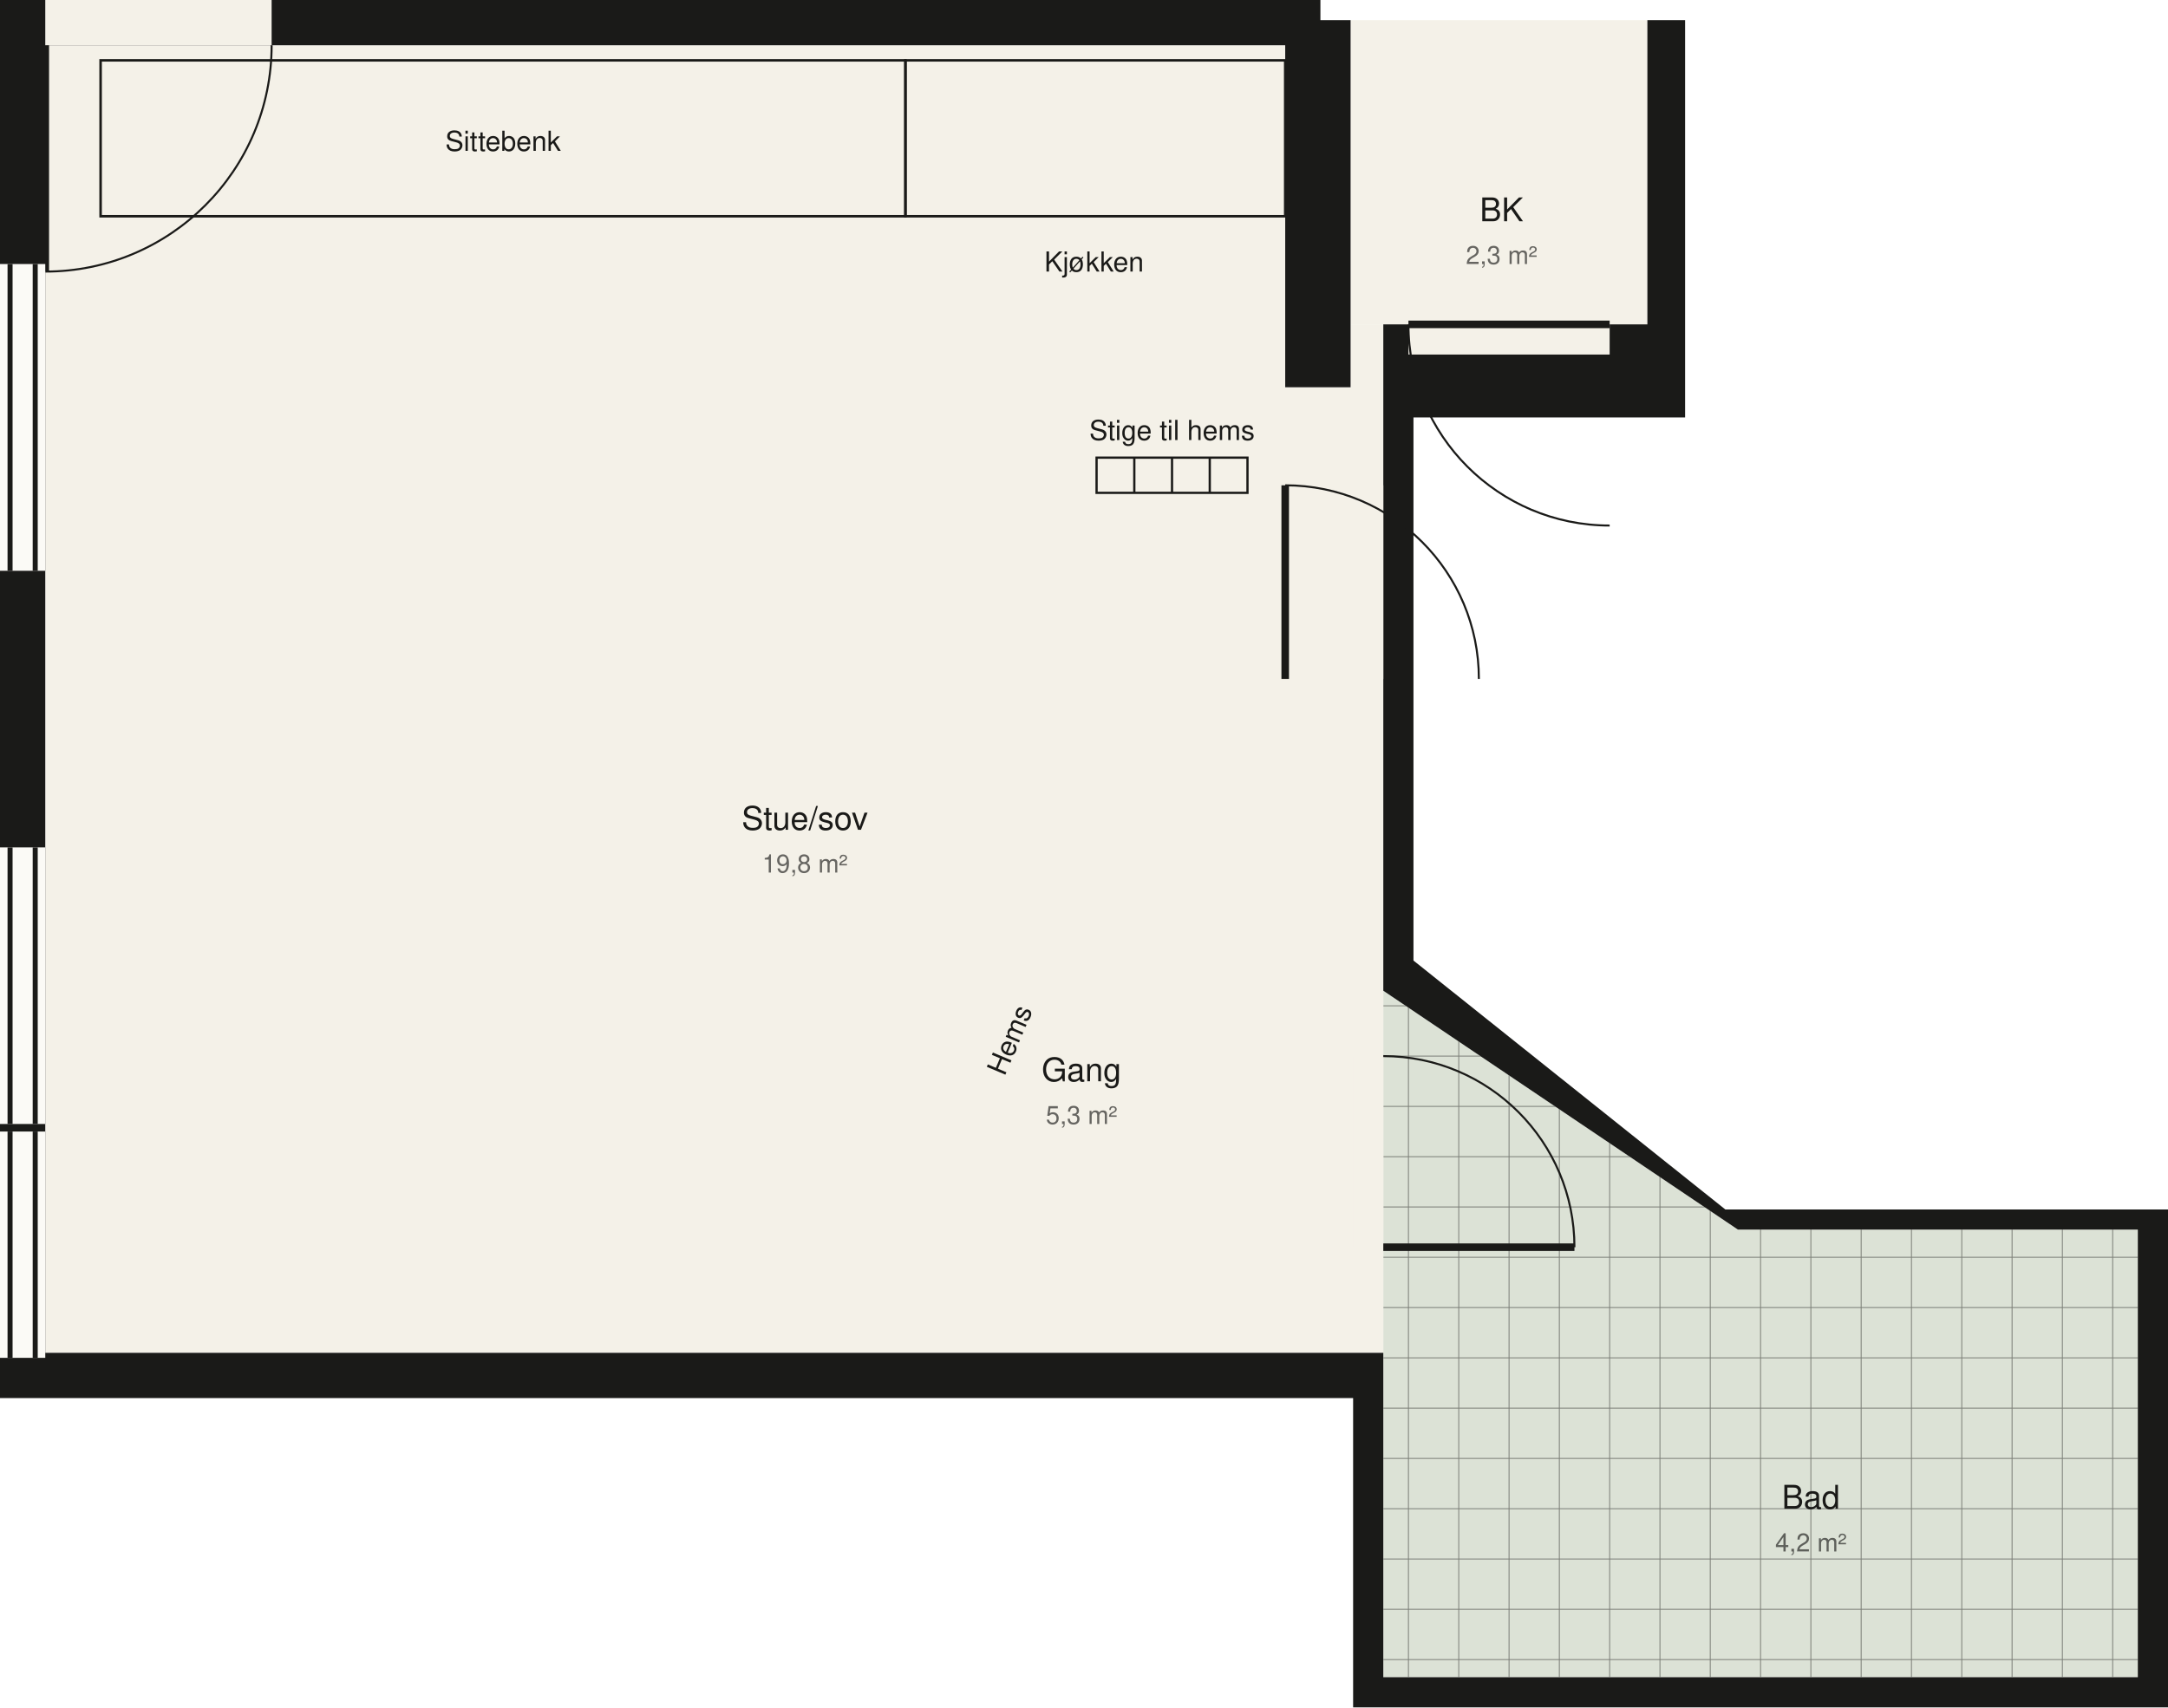
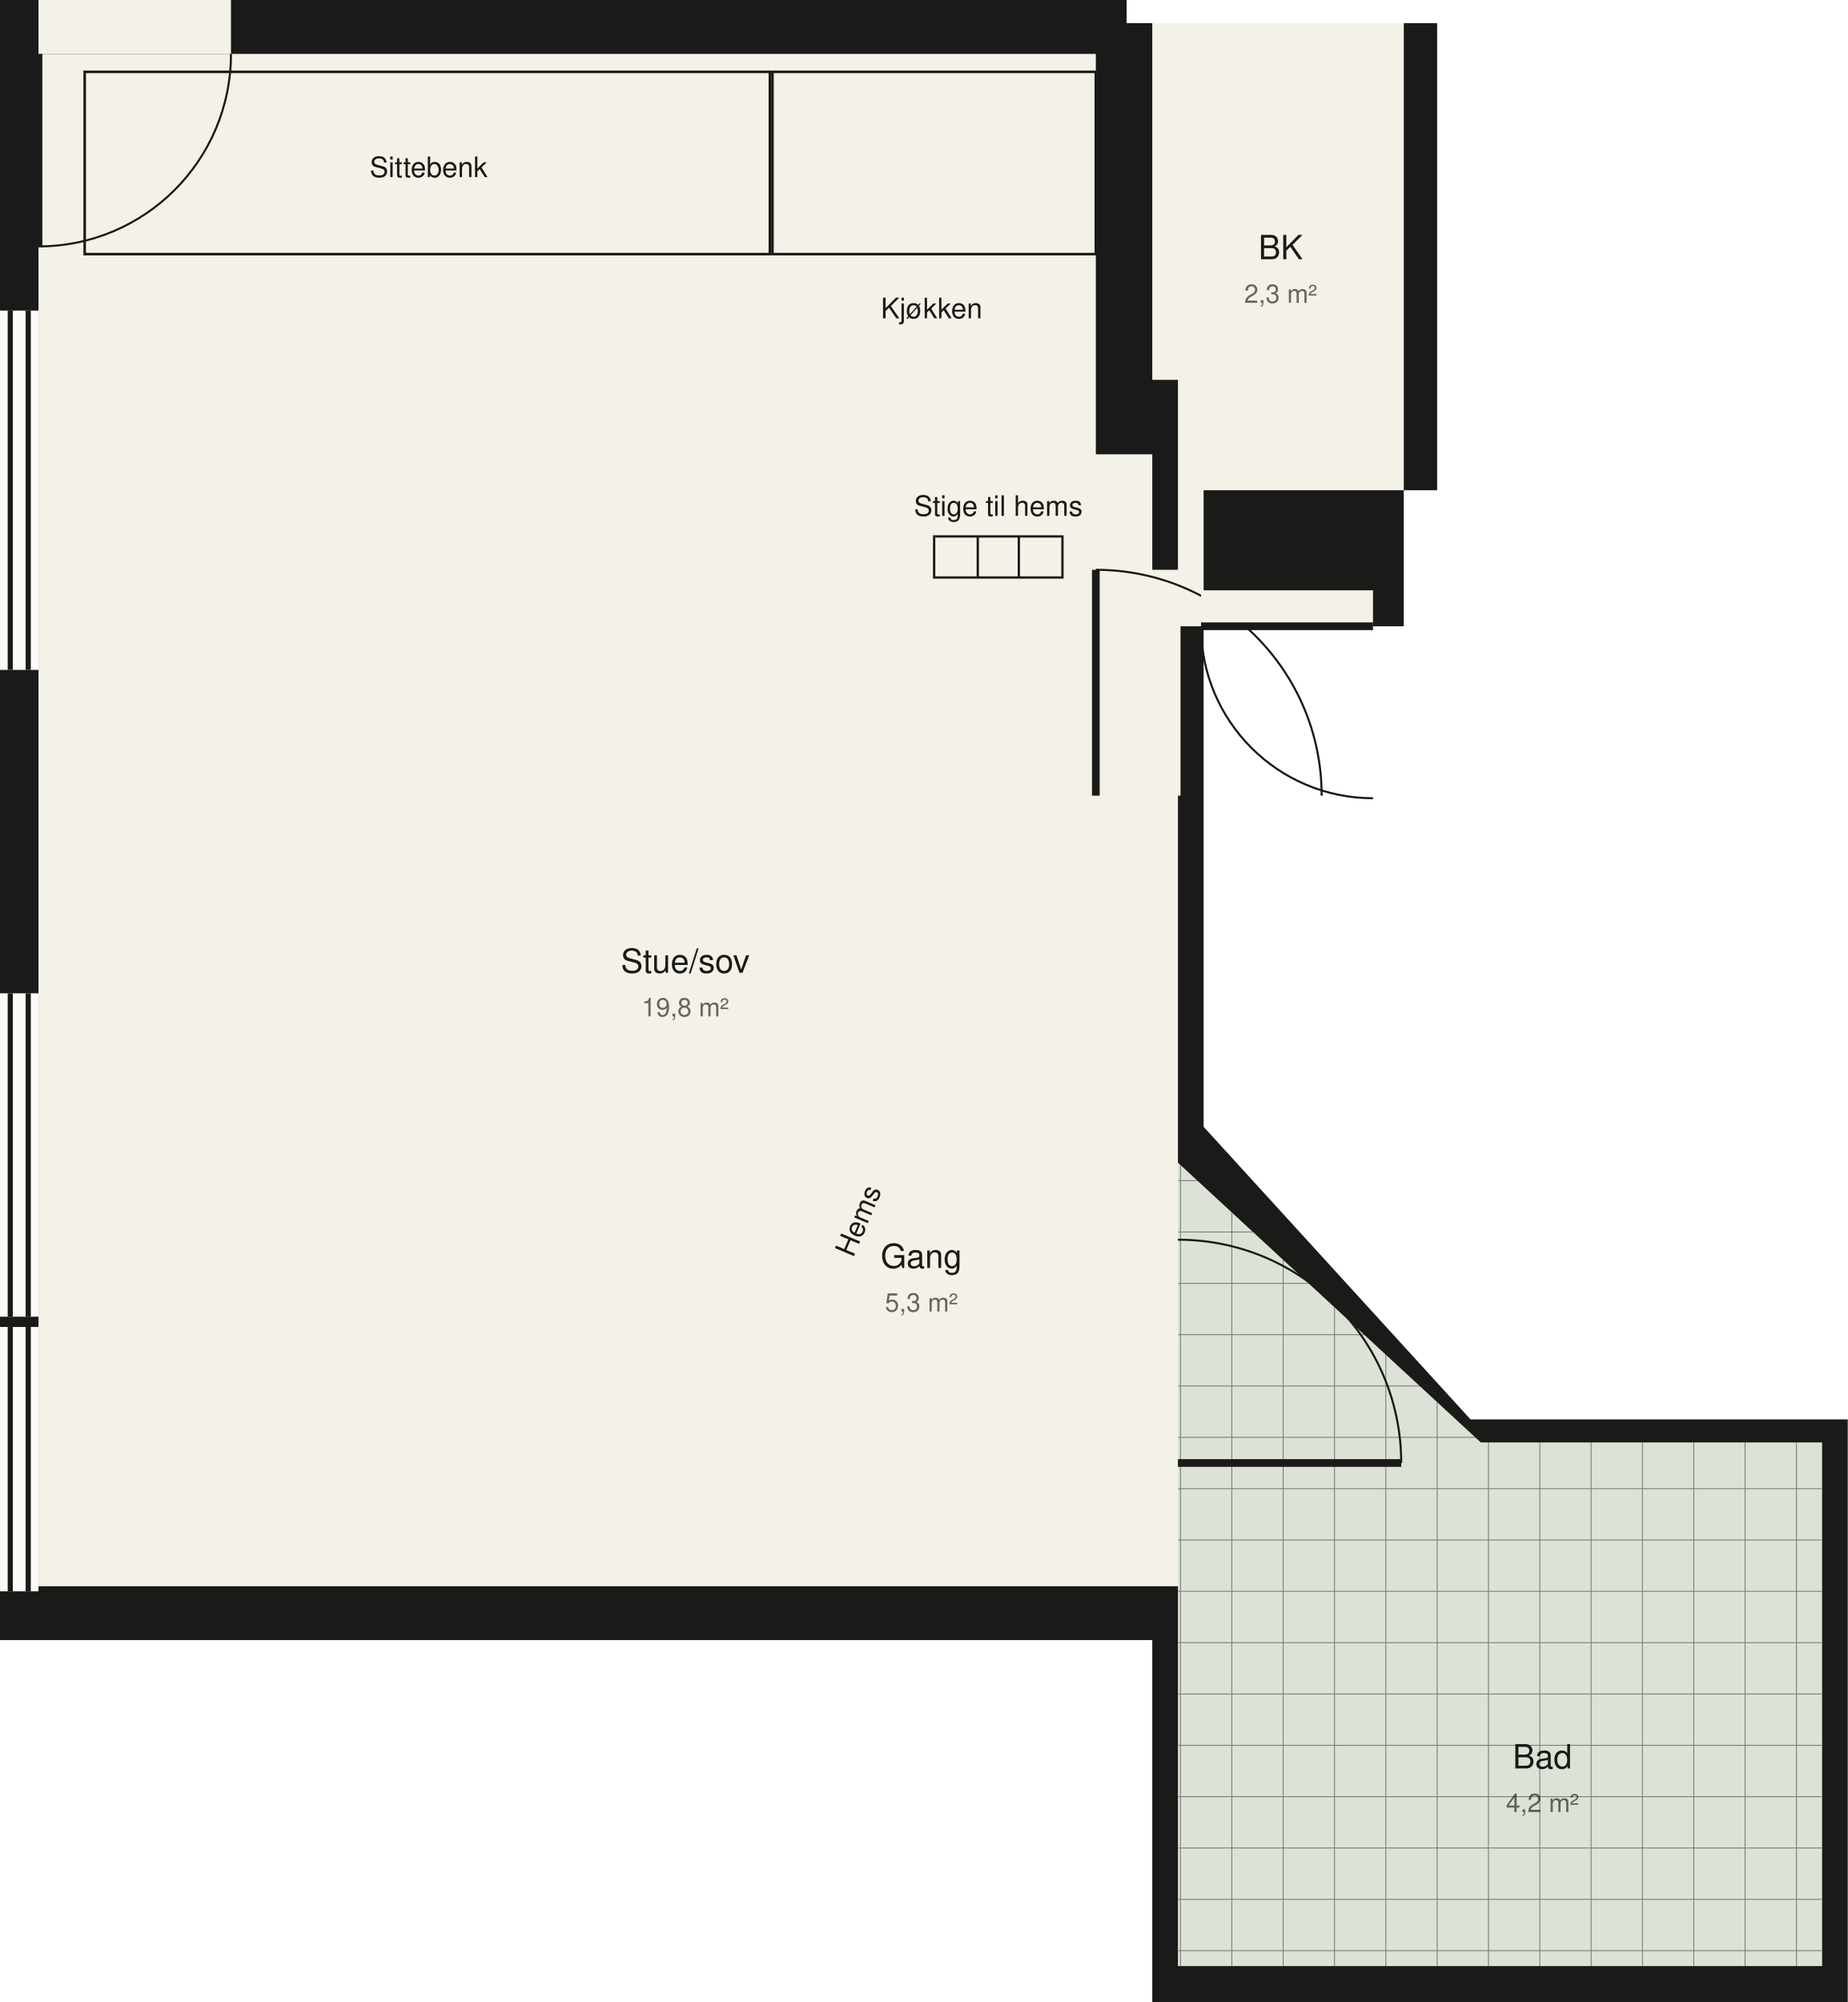
- <svg xmlns="http://www.w3.org/2000/svg" viewBox="0 0 862 679">
-   <polygon points="18,18 511,18 511,154 537,154 537,129 550,129 550,538 18,538" fill="#F4F1E8" />
-   <polygon points="550,394 691,489 850,489 850,667 550,667" fill="#DCE2D6" />
-   <polygon points="537,8 655,8 655,129 537,129" fill="#F4F1E8" />
+ <svg xmlns="http://www.w3.org/2000/svg" viewBox="0 0 720 780">
+   <polygon points="15,21 427,21 427,177 449,177 449,148 459,148 459,618 15,618" fill="#F4F1E8" />
+   <polygon points="459,453 577,562 710,562 710,766 459,766" fill="#DCE2D6" />
+   <polygon points="449,9 547,9 547,244 449,244" fill="#F4F1E8" />
  <clipPath id="bad1">
-     <polygon points="550,394 691,489 850,489 850,667 550,667" />
+     <polygon points="459,453 577,562 710,562 710,766 459,766" />
  </clipPath>
  <g clip-path="url(#bad1)" stroke="#1A1A18" stroke-width="0.35" opacity="0.5">
-     <line x1="560" y1="394" x2="560" y2="667" />
-     <line x1="580" y1="394" x2="580" y2="667" />
-     <line x1="600" y1="394" x2="600" y2="667" />
-     <line x1="620" y1="394" x2="620" y2="667" />
-     <line x1="640" y1="394" x2="640" y2="667" />
-     <line x1="660" y1="394" x2="660" y2="667" />
-     <line x1="680" y1="394" x2="680" y2="667" />
-     <line x1="700" y1="394" x2="700" y2="667" />
-     <line x1="720" y1="394" x2="720" y2="667" />
-     <line x1="740" y1="394" x2="740" y2="667" />
-     <line x1="760" y1="394" x2="760" y2="667" />
-     <line x1="780" y1="394" x2="780" y2="667" />
-     <line x1="800" y1="394" x2="800" y2="667" />
-     <line x1="820" y1="394" x2="820" y2="667" />
-     <line x1="840" y1="394" x2="840" y2="667" />
-     <line x1="550" y1="400" x2="850" y2="400" />
-     <line x1="550" y1="420" x2="850" y2="420" />
-     <line x1="550" y1="440" x2="850" y2="440" />
-     <line x1="550" y1="460" x2="850" y2="460" />
-     <line x1="550" y1="480" x2="850" y2="480" />
-     <line x1="550" y1="500" x2="850" y2="500" />
-     <line x1="550" y1="520" x2="850" y2="520" />
-     <line x1="550" y1="540" x2="850" y2="540" />
-     <line x1="550" y1="560" x2="850" y2="560" />
-     <line x1="550" y1="580" x2="850" y2="580" />
-     <line x1="550" y1="600" x2="850" y2="600" />
-     <line x1="550" y1="620" x2="850" y2="620" />
-     <line x1="550" y1="640" x2="850" y2="640" />
-     <line x1="550" y1="660" x2="850" y2="660" />
+     <line x1="460" y1="453" x2="460" y2="766" />
+     <line x1="480" y1="453" x2="480" y2="766" />
+     <line x1="500" y1="453" x2="500" y2="766" />
+     <line x1="520" y1="453" x2="520" y2="766" />
+     <line x1="540" y1="453" x2="540" y2="766" />
+     <line x1="560" y1="453" x2="560" y2="766" />
+     <line x1="580" y1="453" x2="580" y2="766" />
+     <line x1="600" y1="453" x2="600" y2="766" />
+     <line x1="620" y1="453" x2="620" y2="766" />
+     <line x1="640" y1="453" x2="640" y2="766" />
+     <line x1="660" y1="453" x2="660" y2="766" />
+     <line x1="680" y1="453" x2="680" y2="766" />
+     <line x1="700" y1="453" x2="700" y2="766" />
+     <line x1="459" y1="460" x2="710" y2="460" />
+     <line x1="459" y1="480" x2="710" y2="480" />
+     <line x1="459" y1="500" x2="710" y2="500" />
+     <line x1="459" y1="520" x2="710" y2="520" />
+     <line x1="459" y1="540" x2="710" y2="540" />
+     <line x1="459" y1="560" x2="710" y2="560" />
+     <line x1="459" y1="580" x2="710" y2="580" />
+     <line x1="459" y1="600" x2="710" y2="600" />
+     <line x1="459" y1="620" x2="710" y2="620" />
+     <line x1="459" y1="640" x2="710" y2="640" />
+     <line x1="459" y1="660" x2="710" y2="660" />
+     <line x1="459" y1="680" x2="710" y2="680" />
+     <line x1="459" y1="700" x2="710" y2="700" />
+     <line x1="459" y1="720" x2="710" y2="720" />
+     <line x1="459" y1="740" x2="710" y2="740" />
+     <line x1="459" y1="760" x2="710" y2="760" />
  </g>
-   <path d="M 0 0 L 525 0 L 525 8 L 670 8 L 670 166 L 562 166 L 562 382 L 686 481 L 862 481 L 862 679 L 538 679 L 538 556 L 0 556 Z M 18 18 L 511 18 L 511 154 L 537 154 L 537 129 L 550 129 L 550 538 L 18 538 Z M 550 394 L 691 489 L 850 489 L 850 667 L 550 667 Z M 537 8 L 655 8 L 655 129 L 537 129 Z" fill="#1A1A18" fill-rule="evenodd" />
-   <rect x="18" y="0" width="90" height="18" fill="#F4F1E8" />
-   <line x1="18" y1="18" x2="18" y2="108" stroke="#1A1A18" stroke-width="3" />
-   <path d="M 18 108 A 90 90 0 0 0 108 18" fill="none" stroke="#1A1A18" stroke-width="0.8" />
-   <rect x="511" y="193" width="39" height="77" fill="#F4F1E8" />
-   <line x1="511" y1="270" x2="511" y2="193" stroke="#1A1A18" stroke-width="3" />
-   <path d="M 511 193 A 77 77 0 0 1 588 270" fill="none" stroke="#1A1A18" stroke-width="0.8" />
-   <rect x="560" y="129" width="80" height="12" fill="#F4F1E8" />
-   <line x1="640" y1="129" x2="560" y2="129" stroke="#1A1A18" stroke-width="3" />
-   <path d="M 560 129 A 80 80 0 0 0 640 209" fill="none" stroke="#1A1A18" stroke-width="0.8" />
-   <rect x="538" y="420" width="12" height="76" fill="#F4F1E8" />
-   <line x1="550" y1="496" x2="626" y2="496" stroke="#1A1A18" stroke-width="3" />
-   <path d="M 626 496 A 76 76 0 0 0 550 420" fill="none" stroke="#1A1A18" stroke-width="0.8" />
-   <rect x="0" y="105" width="18" height="122" fill="#FBFAF6" />
-   <line x1="4" y1="105" x2="4" y2="227" stroke="#1A1A18" stroke-width="2" />
-   <line x1="14" y1="105" x2="14" y2="227" stroke="#1A1A18" stroke-width="2" />
-   <rect x="0" y="337" width="18" height="110" fill="#FBFAF6" />
-   <line x1="4" y1="337" x2="4" y2="447" stroke="#1A1A18" stroke-width="2" />
-   <line x1="14" y1="337" x2="14" y2="447" stroke="#1A1A18" stroke-width="2" />
-   <rect x="0" y="450" width="18" height="90" fill="#FBFAF6" />
-   <line x1="4" y1="450" x2="4" y2="540" stroke="#1A1A18" stroke-width="2" />
-   <line x1="14" y1="450" x2="14" y2="540" stroke="#1A1A18" stroke-width="2" />
-   <use href="#servant" transform="translate(576 38)" />
-   <use href="#dusj" transform="translate(700 490)" />
-   <use href="#wc" transform="translate(585 575)" />
-   <use href="#servant" transform="translate(640 540)" />
-   <use href="#kvask" transform="translate(386 28)" />
-   <use href="#bord2" transform="translate(75 100)" />
-   <use href="#sofa" transform="translate(35 290)" />
-   <use href="#sofabord60" transform="translate(215 295)" />
-   <use href="#lenestol" transform="translate(90 420) rotate(45)" />
-   <use href="#lenestol" transform="translate(220 420) rotate(45)" />
-   <rect x="40" y="24" width="320" height="62" fill="none" stroke="#1A1A18" stroke-width="1" />
-   <rect x="360" y="24" width="151" height="62" fill="none" stroke="#1A1A18" stroke-width="1" />
-   <rect x="436" y="182" width="60" height="14" fill="none" stroke="#1A1A18" stroke-width="0.9" />
-   <line x1="451" y1="182" x2="451" y2="196" stroke="#1A1A18" stroke-width="0.9" />
-   <line x1="466" y1="182" x2="466" y2="196" stroke="#1A1A18" stroke-width="0.9" />
-   <line x1="481" y1="182" x2="481" y2="196" stroke="#1A1A18" stroke-width="0.9" />
-   <text x="466" y="175" font-family="Helvetica" font-size="11" fill="#1A1A18" text-anchor="middle">Stige til hems</text>
-   <text x="200" y="60" font-family="Helvetica" font-size="11" fill="#1A1A18" text-anchor="middle">Sittebenk</text>
-   <text x="435" y="108" font-family="Helvetica" font-size="11" fill="#1A1A18" text-anchor="middle">Kjøkken</text>
-   <text x="405" y="415" font-family="Helvetica" font-size="11" fill="#1A1A18" text-anchor="middle" transform="rotate(-67 405 415)">Hems</text>
+   <path d="M 0 0 L 439 0 L 439 9 L 560 9 L 560 191 L 469 191 L 469 439 L 573 553 L 720 553 L 720 780 L 449 780 L 449 639 L 0 639 Z M 15 21 L 427 21 L 427 177 L 449 177 L 449 148 L 459 148 L 459 618 L 15 618 Z M 459 453 L 577 562 L 710 562 L 710 766 L 459 766 Z M 449 9 L 547 9 L 547 244 L 449 244 Z" fill="#1A1A18" fill-rule="evenodd" />
+   <rect x="15" y="0" width="75" height="21" fill="#F4F1E8" />
+   <line x1="15" y1="21" x2="15" y2="96" stroke="#1A1A18" stroke-width="3" />
+   <path d="M 15 96 A 75 75 0 0 0 90 21" fill="none" stroke="#1A1A18" stroke-width="0.8" />
+   <rect x="427" y="222" width="33" height="88" fill="#F4F1E8" />
+   <line x1="427" y1="310" x2="427" y2="222" stroke="#1A1A18" stroke-width="3" />
+   <path d="M 427 222 A 88 88 0 0 1 515 310" fill="none" stroke="#1A1A18" stroke-width="0.8" />
+   <rect x="468" y="230" width="67" height="14" fill="#F4F1E8" />
+   <line x1="535" y1="244" x2="468" y2="244" stroke="#1A1A18" stroke-width="3" />
+   <path d="M 468 244 A 67 67 0 0 0 535 311" fill="none" stroke="#1A1A18" stroke-width="0.8" />
+   <rect x="449" y="482" width="10" height="87" fill="#F4F1E8" />
+   <line x1="459" y1="570" x2="546" y2="570" stroke="#1A1A18" stroke-width="3" />
+   <path d="M 546 570 A 87 87 0 0 0 459 483" fill="none" stroke="#1A1A18" stroke-width="0.8" />
+   <rect x="0" y="121" width="15" height="140" fill="#FBFAF6" />
+   <line x1="4" y1="121" x2="4" y2="261" stroke="#1A1A18" stroke-width="2" />
+   <line x1="11" y1="121" x2="11" y2="261" stroke="#1A1A18" stroke-width="2" />
+   <rect x="0" y="387" width="15" height="126" fill="#FBFAF6" />
+   <line x1="4" y1="387" x2="4" y2="513" stroke="#1A1A18" stroke-width="2" />
+   <line x1="11" y1="387" x2="11" y2="513" stroke="#1A1A18" stroke-width="2" />
+   <rect x="0" y="517" width="15" height="103" fill="#FBFAF6" />
+   <line x1="4" y1="517" x2="4" y2="620" stroke="#1A1A18" stroke-width="2" />
+   <line x1="11" y1="517" x2="11" y2="620" stroke="#1A1A18" stroke-width="2" />
+   <use href="#servant" transform="translate(481 44)" />
+   <use href="#dusj" transform="translate(585 563)" />
+   <use href="#wc" transform="translate(489 661)" />
+   <use href="#servant" transform="translate(535 620)" />
+   <use href="#kvask" transform="translate(322 32)" />
+   <use href="#bord2" transform="translate(63 115)" />
+   <use href="#sofa" transform="translate(29 333)" />
+   <use href="#sofabord60" transform="translate(180 339)" />
+   <use href="#lenestol" transform="translate(75 482) rotate(45)" />
+   <use href="#lenestol" transform="translate(184 482) rotate(45)" />
+   <rect x="33" y="28" width="267" height="71" fill="none" stroke="#1A1A18" stroke-width="1" />
+   <rect x="301" y="28" width="126" height="71" fill="none" stroke="#1A1A18" stroke-width="1" />
+   <rect x="364" y="209" width="50" height="16" fill="none" stroke="#1A1A18" stroke-width="0.9" />
+   <line x1="381" y1="209" x2="381" y2="225" stroke="#1A1A18" stroke-width="0.9" />
+   <line x1="397" y1="209" x2="397" y2="225" stroke="#1A1A18" stroke-width="0.9" />
+   <text x="389" y="201" font-family="Helvetica" font-size="11" fill="#1A1A18" text-anchor="middle">Stige til hems</text>
+   <text x="167" y="69" font-family="Helvetica" font-size="11" fill="#1A1A18" text-anchor="middle">Sittebenk</text>
+   <text x="363" y="124" font-family="Helvetica" font-size="11" fill="#1A1A18" text-anchor="middle">Kjøkken</text>
+   <text x="338" y="477" font-family="Helvetica" font-size="11" fill="#1A1A18" text-anchor="middle" transform="rotate(-67 338 477)">Hems</text>
  <g font-family="Helvetica" fill="#1A1A18" text-anchor="middle">
-     <text x="320" y="330" font-size="13">Stue/sov</text>
-     <text x="320" y="347" font-size="10" opacity="0.65">19,8 m²</text>
+     <text x="267" y="379" font-size="13">Stue/sov</text>
+     <text x="267" y="396" font-size="10" opacity="0.65">19,8 m²</text>
  </g>
  <g font-family="Helvetica" fill="#1A1A18" text-anchor="middle">
-     <text x="430" y="430" font-size="13">Gang</text>
-     <text x="430" y="447" font-size="10" opacity="0.65">5,3 m²</text>
+     <text x="359" y="494" font-size="13">Gang</text>
+     <text x="359" y="511" font-size="10" opacity="0.65">5,3 m²</text>
  </g>
  <g font-family="Helvetica" fill="#1A1A18" text-anchor="middle">
-     <text x="720" y="600" font-size="13">Bad</text>
-     <text x="720" y="617" font-size="10" opacity="0.65">4,2 m²</text>
+     <text x="601" y="689" font-size="13">Bad</text>
+     <text x="601" y="706" font-size="10" opacity="0.65">4,2 m²</text>
  </g>
  <g font-family="Helvetica" fill="#1A1A18" text-anchor="middle">
-     <text x="597" y="88" font-size="13">BK</text>
-     <text x="597" y="105" font-size="10" opacity="0.65">2,3 m²</text>
+     <text x="499" y="101" font-size="13">BK</text>
+     <text x="499" y="118" font-size="10" opacity="0.65">2,3 m²</text>
  </g>
</svg>
